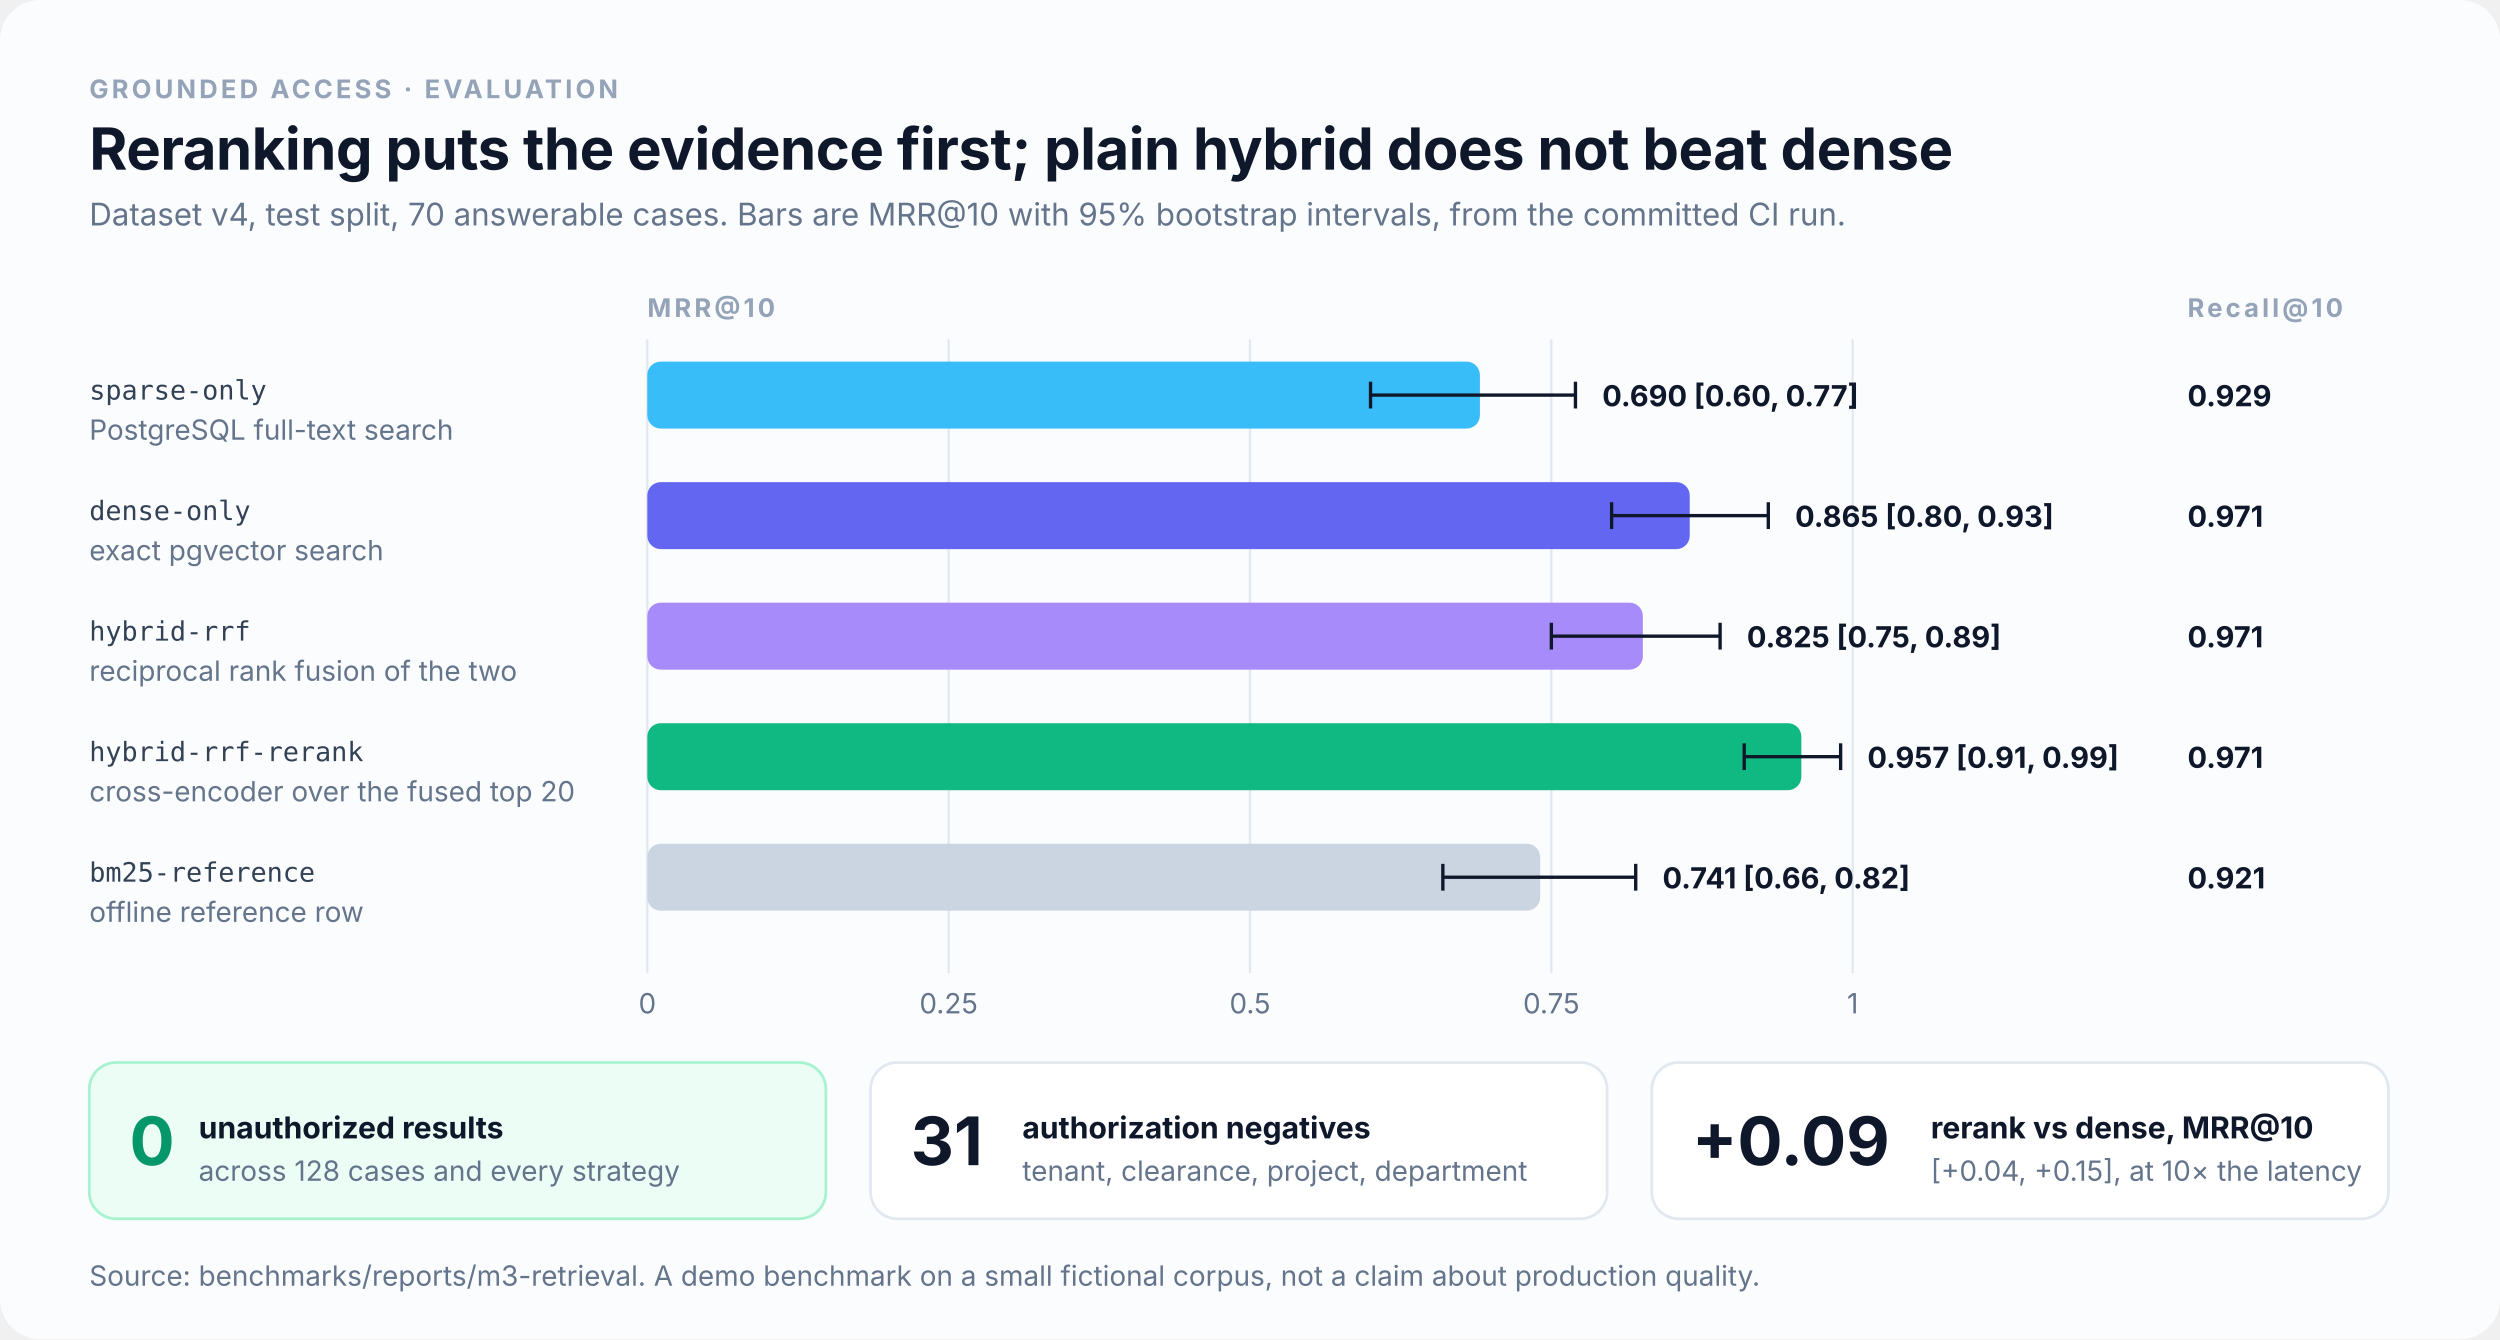
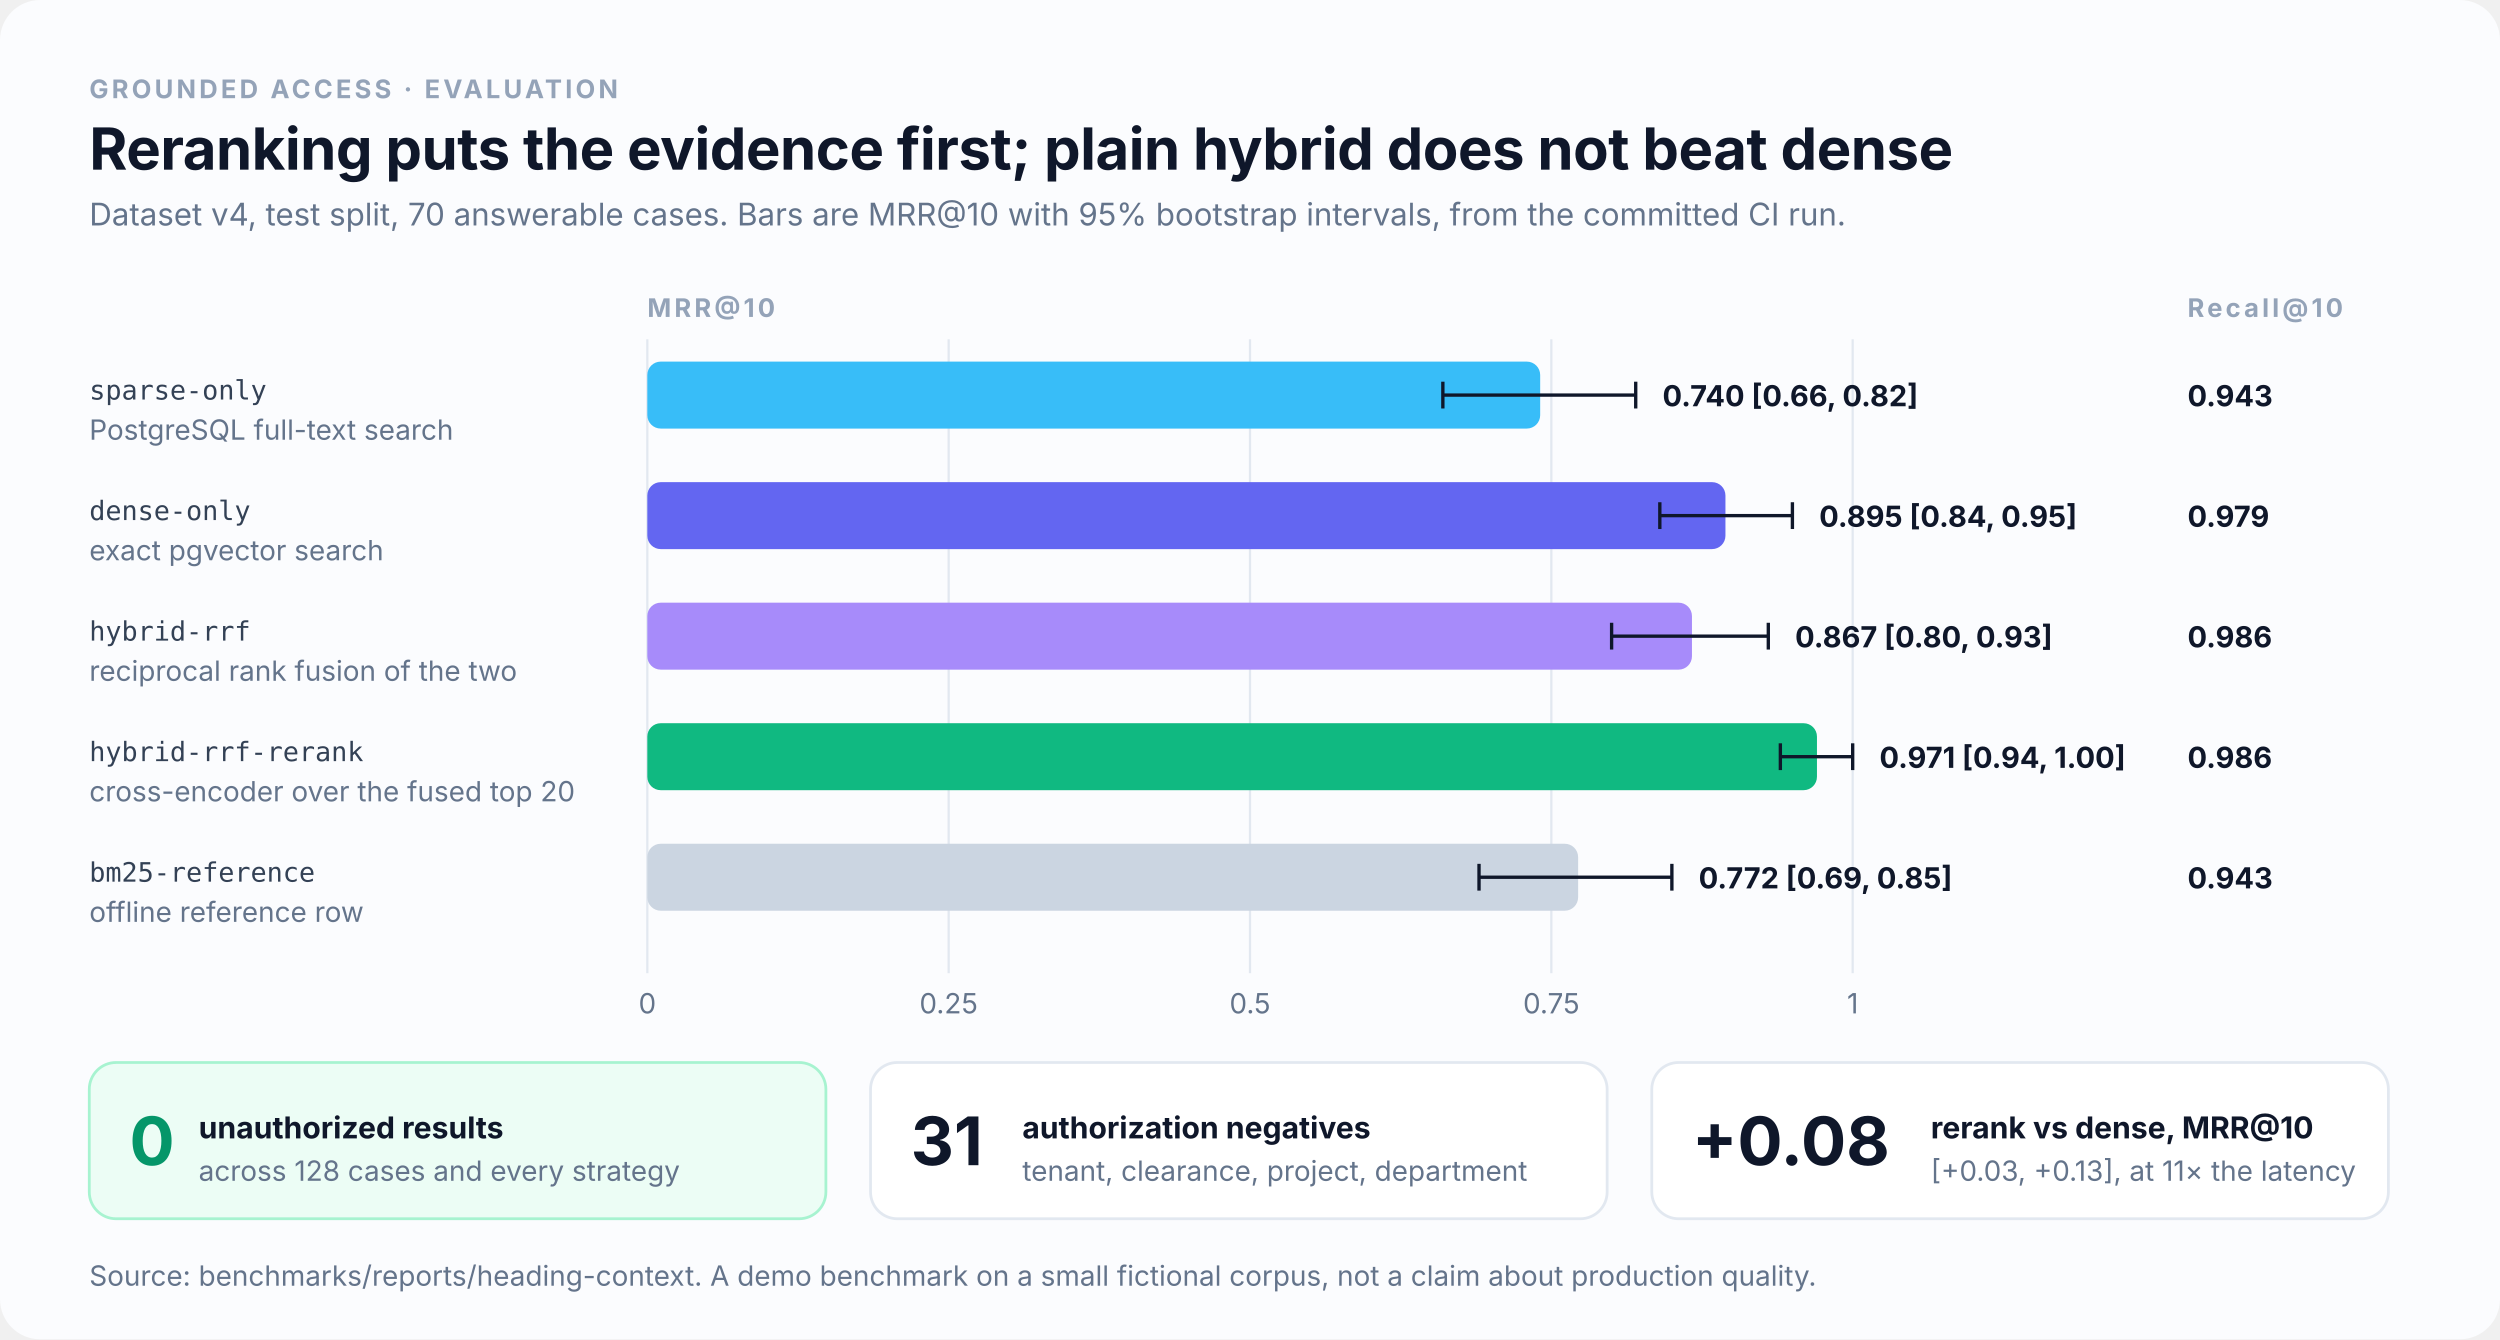
<svg xmlns="http://www.w3.org/2000/svg" viewBox="0 0 1120 600" width="1120" height="600" role="img" aria-labelledby="ttl dsc" style="max-width:100%;height:auto">
  <defs>
    <marker id="ar" viewBox="0 0 10 10" refX="9" refY="5" markerWidth="7" markerHeight="7" orient="auto-start-reverse">
      <path class="mk" d="M0 0 L10 5 L0 10 z" />
    </marker>
    <marker id="ar-v" viewBox="0 0 10 10" refX="9" refY="5" markerWidth="7" markerHeight="7" orient="auto-start-reverse">
      <path class="mk-v" d="M0 0 L10 5 L0 10 z" />
    </marker>
  </defs>
  <style>
    text{font-family:-apple-system,BlinkMacSystemFont,"Segoe UI","PingFang SC","Hiragino Sans GB","Microsoft YaHei",Inter,Roboto,sans-serif;}
    .bg{fill:#FBFCFE}
    .kicker{font-size:11.5px;font-weight:700;fill:#94A3B8;letter-spacing:1.4px}
    .title{font-size:26px;font-weight:700;fill:#0F172A;letter-spacing:-.2px}
    .sub{font-size:14px;fill:#64748B}
    .lbl{font-size:15px;font-weight:650;fill:#0F172A}
    .lbl-sm{font-size:13.5px;font-weight:650;fill:#0F172A}
    .txt{font-size:12.5px;fill:#64748B}
    .txt-d{font-size:12.5px;fill:#334155}
    .foot{font-size:12.5px;fill:#64748B}
    .mono{font-family:ui-monospace,SFMono-Regular,Menlo,Consolas,monospace;font-size:12px;font-weight:500;fill:#334155}
    .code{font-family:ui-monospace,SFMono-Regular,Menlo,Consolas,monospace;font-size:12.5px;fill:#E2E8F0}
    .codek{font-family:ui-monospace,SFMono-Regular,Menlo,Consolas,monospace;font-size:12.5px;fill:#7DD3FC}
    .num{font-size:13px;font-weight:650;fill:#0F172A}
    .big{font-size:30px;font-weight:700;fill:#0F172A}
    .bigok{font-size:30px;font-weight:700;fill:#059669}
    .card{fill:#FFFFFF;stroke:#E2E8F0;stroke-width:1.25}
    .dash{fill:#FFFFFF;stroke:#CBD5E1;stroke-width:1.25;stroke-dasharray:5 4}
    .group{fill:#F1F5F9;fill-opacity:.55;stroke:#E2E8F0;stroke-width:1.25}
    .blue{fill:#EFF6FF;stroke:#BFDBFE;stroke-width:1.25}
    .teal{fill:#F0FDFA;stroke:#99F6E4;stroke-width:1.25}
    .violet{fill:#F5F3FF;stroke:#DDD6FE;stroke-width:1.25}
    .amber{fill:#FFFBEB;stroke:#FDE68A;stroke-width:1.25}
    .rose{fill:#FFF1F2;stroke:#FECDD3;stroke-width:1.25}
    .green{fill:#ECFDF5;stroke:#A7F3D0;stroke-width:1.25}
    .dark{fill:#0F172A}
    .ln{stroke:#94A3B8;stroke-width:1.5;fill:none}
    .ln-v{stroke:#6366F1;stroke-width:1.75;fill:none}
    .mk{fill:#94A3B8}.mk-v{fill:#6366F1}
    .bar-s{fill:#38BDF8}.bar-d{fill:#6366F1}.bar-h{fill:#A78BFA}.bar-x{fill:#10B981}.bar-r{fill:#CBD5E1}
    .axis{stroke:#E2E8F0;stroke-width:1}
    .whisk{stroke:#0F172A;stroke-width:1.5}
    .pill-ok{fill:#D1FAE5}.pill-ok-t{font-size:11.5px;font-weight:700;fill:#047857}
    .pill-now{fill:#E0E7FF}.pill-now-t{font-size:11.5px;font-weight:700;fill:#4338CA}
    .pill-next{fill:#F1F5F9}.pill-next-t{font-size:11.5px;font-weight:700;fill:#64748B}
  </style>
  <rect class="bg" width="1120" height="600" rx="18" />
  <text class="kicker" x="40" y="44">GROUNDED ACCESS · EVALUATION</text>
  <text class="title" x="40" y="76">Reranking puts the evidence first; plain hybrid does not beat dense</text>
  <text class="sub" x="40" y="101">Dataset v4, test split, 70 answerable cases. Bars are MRR@10 with 95% bootstrap intervals, from the committed CI run.</text>
  <text class="kicker" x="290" y="142">MRR@10</text>
  <text class="kicker" x="980" y="142">Recall@10</text>
  <line class="axis" x1="290" y1="152" x2="290" y2="436" />
  <text class="txt" x="290" y="454" text-anchor="middle">0</text>
  <line class="axis" x1="425.0" y1="152" x2="425.0" y2="436" />
  <text class="txt" x="425.0" y="454" text-anchor="middle">0.25</text>
  <line class="axis" x1="560.0" y1="152" x2="560.0" y2="436" />
  <text class="txt" x="560.0" y="454" text-anchor="middle">0.5</text>
  <line class="axis" x1="695.0" y1="152" x2="695.0" y2="436" />
  <text class="txt" x="695.0" y="454" text-anchor="middle">0.75</text>
  <line class="axis" x1="830.0" y1="152" x2="830.0" y2="436" />
  <text class="txt" x="830.0" y="454" text-anchor="middle">1</text>
  <text class="mono" x="40" y="179">sparse-only</text>
  <text class="txt" x="40" y="197">PostgreSQL full-text search</text>
-   <rect class="bar-s" x="290" y="162" width="373" height="30" rx="6" />
-   <path class="whisk" d="M614.0 177 L705.8 177 M614.0 171 v12 M705.8 171 v12" />
-   <text class="num" x="717.8" y="182">0.690  [0.60, 0.77]</text>
-   <text class="num" x="980" y="182">0.929</text>
+   <rect class="bar-s" x="290" y="162" width="400" height="30" rx="6" />
+   <path class="whisk" d="M646.4 177 L732.8 177 M646.4 171 v12 M732.8 171 v12" />
+   <text class="num" x="744.8" y="182">0.740  [0.66, 0.82]</text>
+   <text class="num" x="980" y="182">0.943</text>
  <text class="mono" x="40" y="233">dense-only</text>
  <text class="txt" x="40" y="251">exact pgvector search</text>
-   <rect class="bar-d" x="290" y="216" width="467" height="30" rx="6" />
-   <path class="whisk" d="M722.0 231 L792.2 231 M722.0 225 v12 M792.2 225 v12" />
-   <text class="num" x="804.2" y="236">0.865  [0.80, 0.93]</text>
-   <text class="num" x="980" y="236">0.971</text>
+   <rect class="bar-d" x="290" y="216" width="483" height="30" rx="6" />
+   <path class="whisk" d="M743.6 231 L803.0 231 M743.6 225 v12 M803.0 225 v12" />
+   <text class="num" x="815.0" y="236">0.895  [0.84, 0.95]</text>
+   <text class="num" x="980" y="236">0.979</text>
  <text class="mono" x="40" y="287">hybrid-rrf</text>
  <text class="txt" x="40" y="305">reciprocal rank fusion of the two</text>
-   <rect class="bar-h" x="290" y="270" width="446" height="30" rx="6" />
-   <path class="whisk" d="M695.0 285 L770.6 285 M695.0 279 v12 M770.6 279 v12" />
-   <text class="num" x="782.6" y="290">0.825  [0.75, 0.89]</text>
-   <text class="num" x="980" y="290">0.971</text>
+   <rect class="bar-h" x="290" y="270" width="468" height="30" rx="6" />
+   <path class="whisk" d="M722.0 285 L792.2 285 M722.0 279 v12 M792.2 279 v12" />
+   <text class="num" x="804.2" y="290">0.867  [0.80, 0.93]</text>
+   <text class="num" x="980" y="290">0.986</text>
  <text class="mono" x="40" y="341">hybrid-rrf-rerank</text>
  <text class="txt" x="40" y="359">cross-encoder over the fused top 20</text>
-   <rect class="bar-x" x="290" y="324" width="517" height="30" rx="6" />
-   <path class="whisk" d="M781.4 339 L824.6 339 M781.4 333 v12 M824.6 333 v12" />
-   <text class="num" x="836.6" y="344">0.957  [0.91, 0.99]</text>
-   <text class="num" x="980" y="344">0.971</text>
+   <rect class="bar-x" x="290" y="324" width="524" height="30" rx="6" />
+   <path class="whisk" d="M797.6 339 L830.0 339 M797.6 333 v12 M830.0 333 v12" />
+   <text class="num" x="842.0" y="344">0.971  [0.94, 1.00]</text>
+   <text class="num" x="980" y="344">0.986</text>
  <text class="mono" x="40" y="395">bm25-reference</text>
  <text class="txt" x="40" y="413">offline reference row</text>
-   <rect class="bar-r" x="290" y="378" width="400" height="30" rx="6" />
-   <path class="whisk" d="M646.4 393 L732.8 393 M646.4 387 v12 M732.8 387 v12" />
-   <text class="num" x="744.8" y="398">0.741  [0.66, 0.82]</text>
-   <text class="num" x="980" y="398">0.921</text>
+   <rect class="bar-r" x="290" y="378" width="417" height="30" rx="6" />
+   <path class="whisk" d="M662.6 393 L749.0 393 M662.6 387 v12 M749.0 387 v12" />
+   <text class="num" x="761.0" y="398">0.772  [0.69, 0.85]</text>
+   <text class="num" x="980" y="398">0.943</text>
  <rect class="green" x="40" y="476" width="330" height="70" rx="12" />
  <text class="bigok" x="58" y="522">0</text>
  <text class="lbl-sm" x="89" y="510">unauthorized results</text>
  <text class="txt" x="89" y="529">across 128 cases and every strategy</text>
  <rect class="card" x="390" y="476" width="330" height="70" rx="12" />
  <text class="big" x="408" y="522">31</text>
  <text class="lbl-sm" x="458" y="510">authorization negatives</text>
  <text class="txt" x="458" y="529">tenant, clearance, project, department</text>
  <rect class="card" x="740" y="476" width="330" height="70" rx="12" />
-   <text class="big" x="758" y="522">+0.09</text>
+   <text class="big" x="758" y="522">+0.08</text>
  <text class="lbl-sm" x="865" y="510">rerank vs dense, MRR@10</text>
-   <text class="txt" x="865" y="529">[+0.04, +0.15], at 10× the latency</text>
-   <text class="foot" x="40" y="576">Source: benchmarks/reports/m3-retrieval. A demo benchmark on a small fictional corpus, not a claim about production quality.</text>
+   <text class="txt" x="865" y="529">[+0.03, +0.13], at 11× the latency</text>
+   <text class="foot" x="40" y="576">Source: benchmarks/reports/heading-context. A demo benchmark on a small fictional corpus, not a claim about production quality.</text>
</svg>
